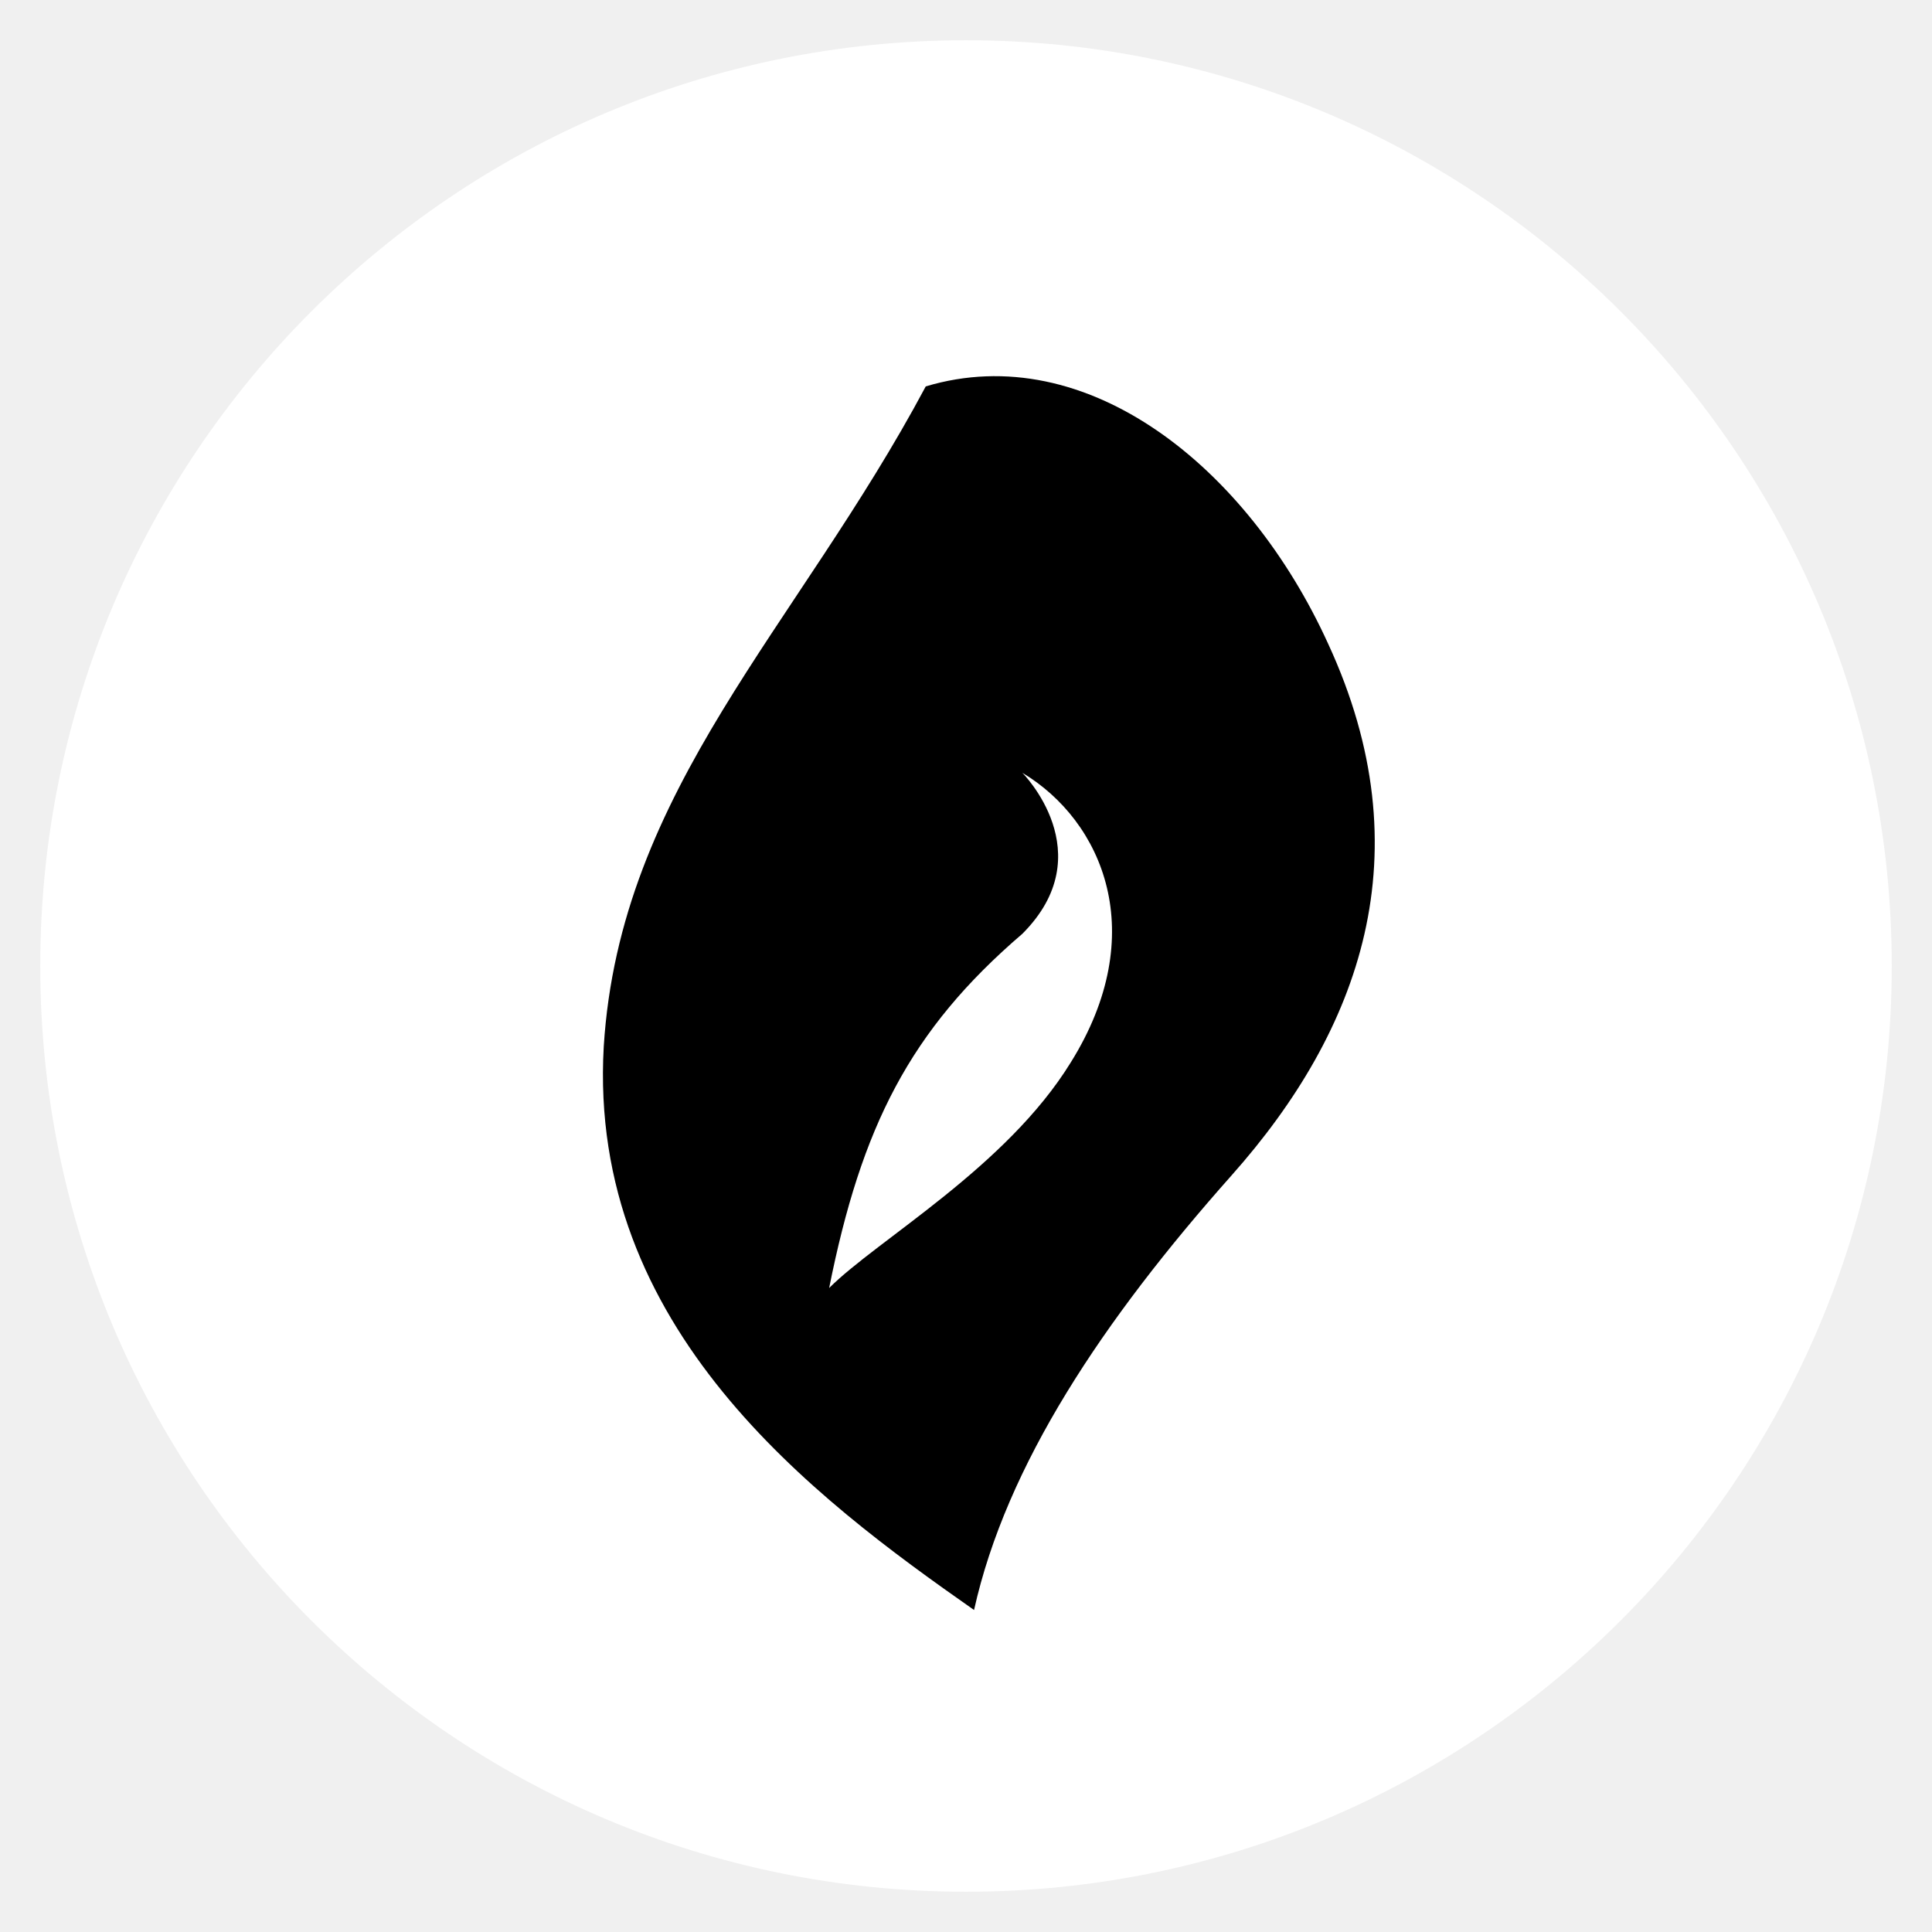
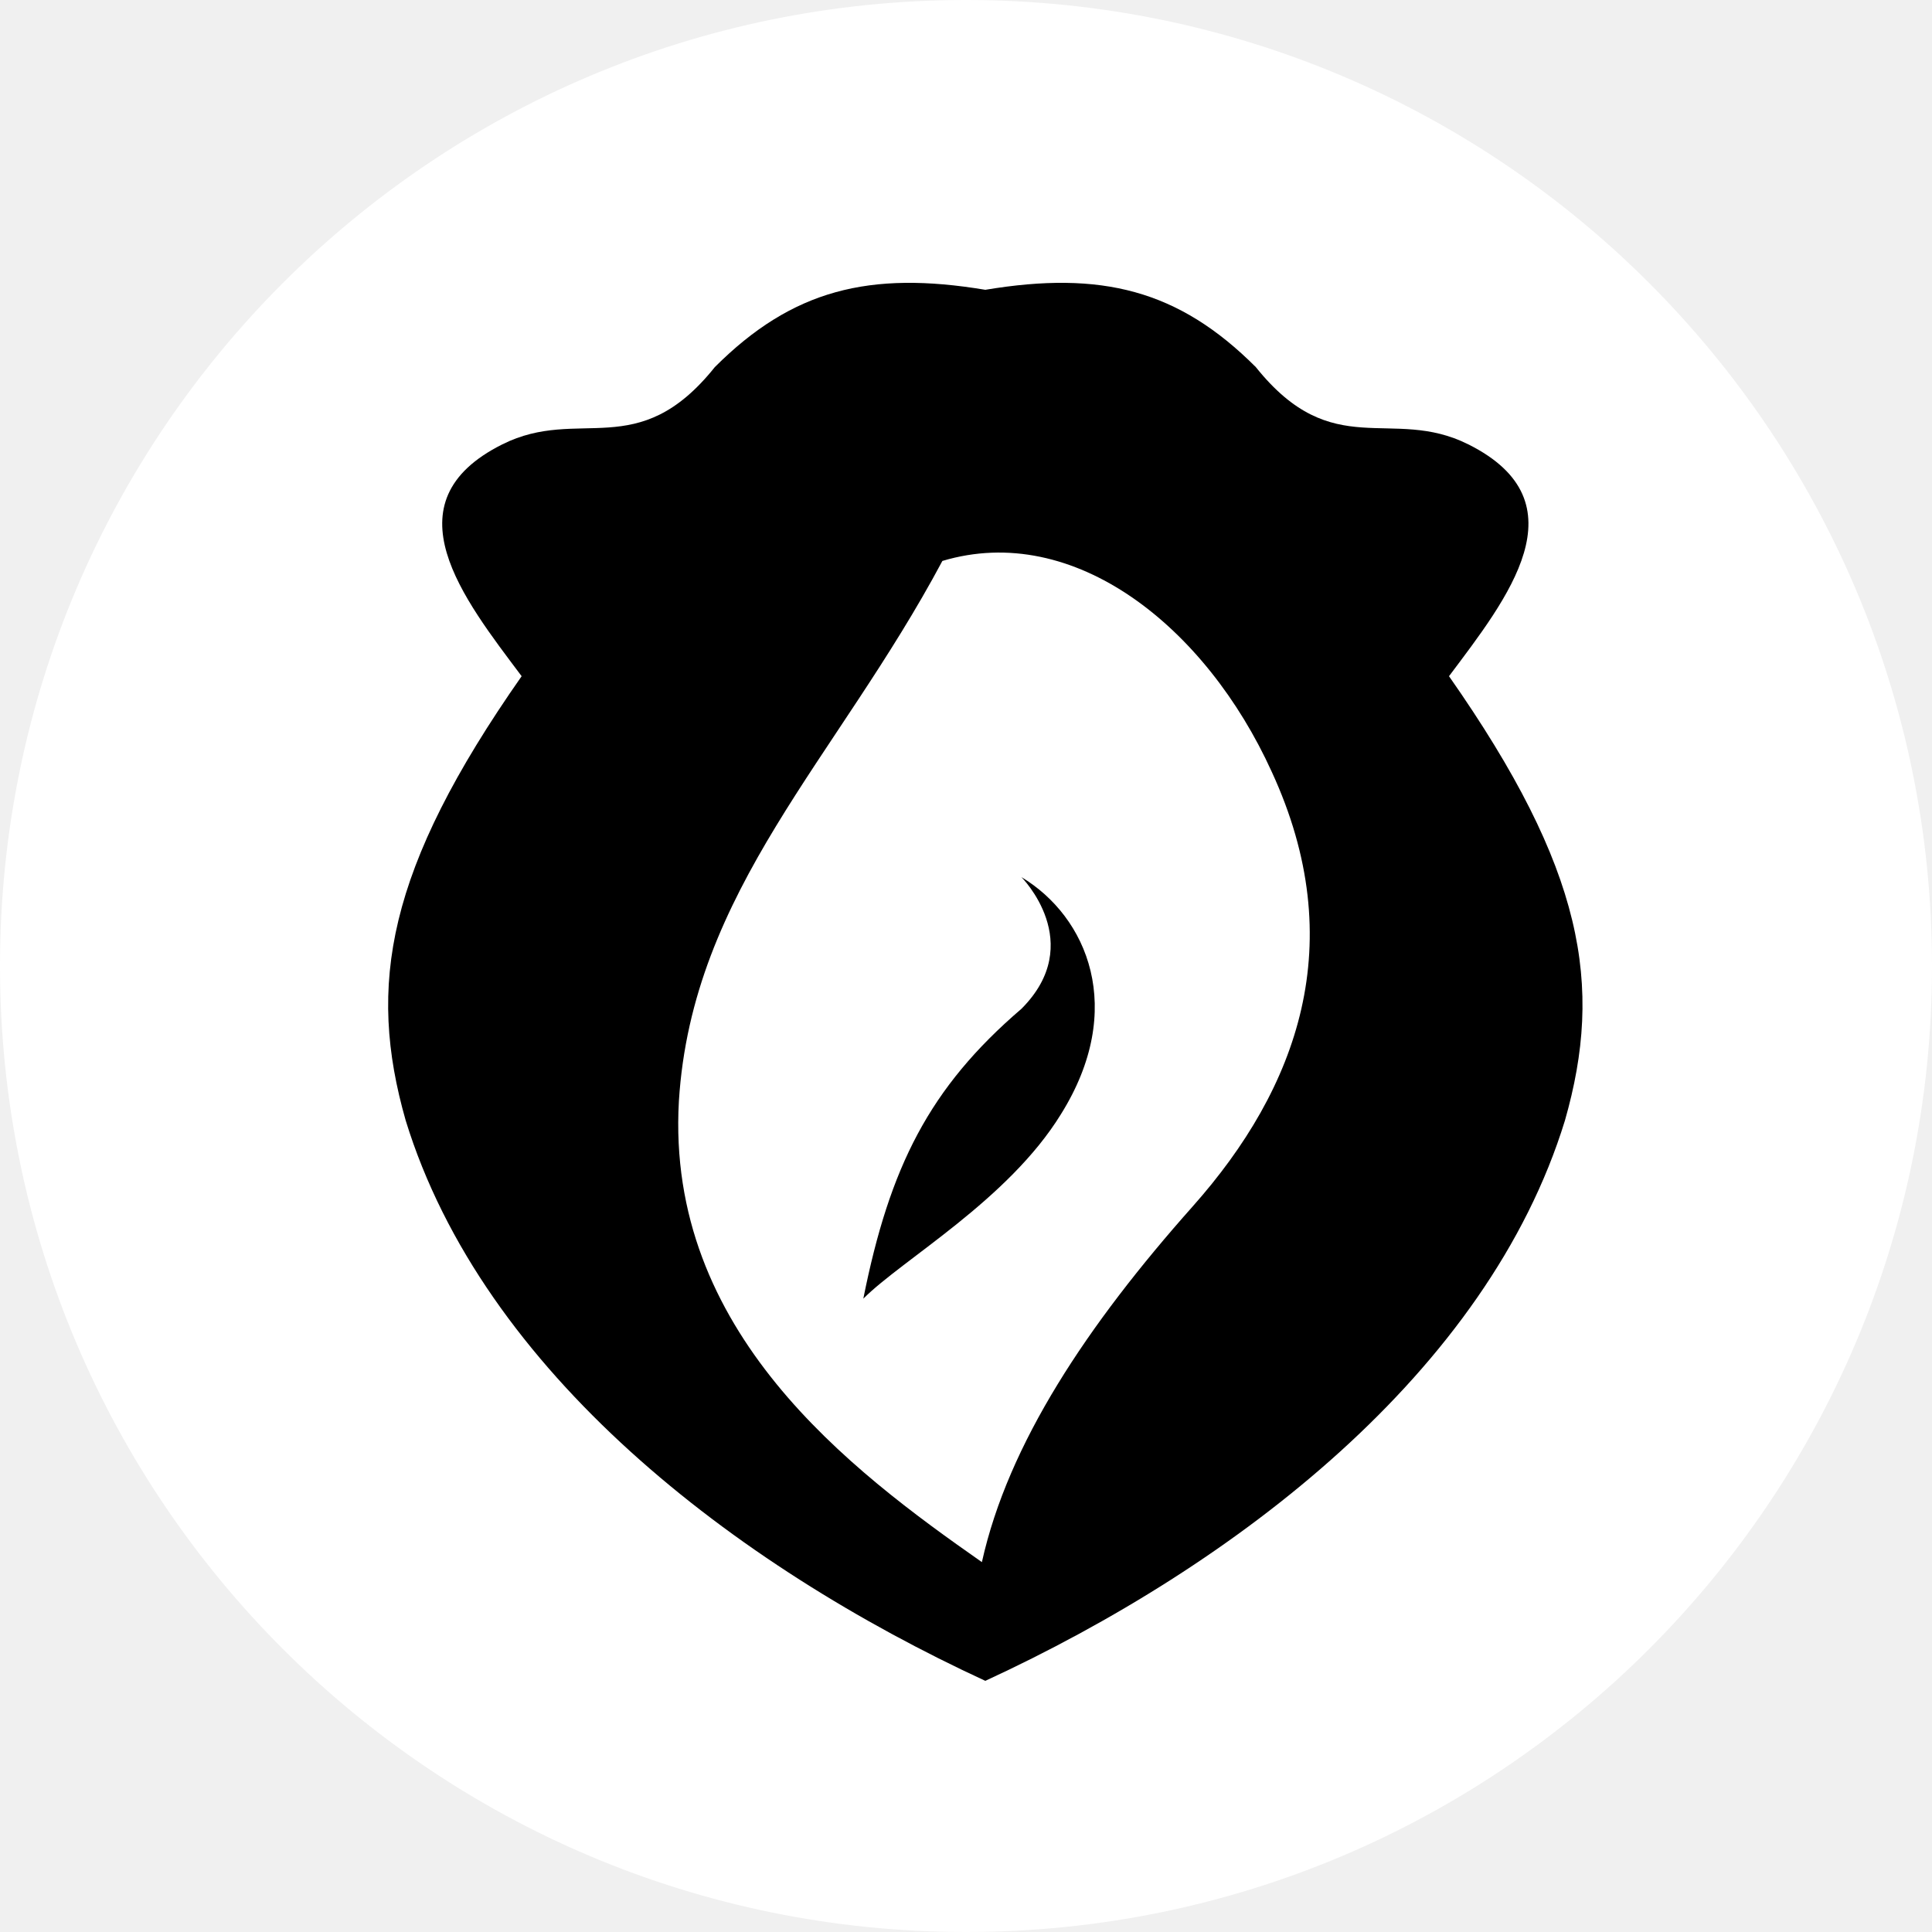
- <svg xmlns="http://www.w3.org/2000/svg" viewBox="0 0 240 240" width="240" height="240" role="img" aria-label="Prometheus logo minimal">
-   <circle cx="120" cy="120" r="115" fill="white" />
-   <g transform="translate(15,10)">
-     <path d="M100 38              C84 68, 62 88, 60 120              C58 155, 86 176, 106 190              C110 172, 122 154, 138 136              C154 118, 162 96, 150 70              C140 48, 120 32, 100 38 Z" fill="black" />
-     <path d="M112 86              C122 92, 128 106, 118 122              C110 135, 94 144, 88 150              C92 130, 98 118, 112 106              C122 96, 112 86, 112 86 Z" fill="white" />
+ <svg xmlns="http://www.w3.org/2000/svg" viewBox="0 0 180 180" role="img" aria-label="Prometheus logo minimal">
+   <circle cx="90" cy="90" r="90" fill="white" />
+   <g transform="scale(0.9) translate(10,10)">
+     <path d="M92 164          C118 152, 144 132, 152 106          C156 92, 154 80, 140 60          C146 52, 154 42, 142 36          C134 32, 128 38, 120 28          C112 20, 104 18, 92 20          C80 18, 72 20, 64 28          C56 38, 50 32, 42 36          C30 42, 38 52, 44 60          C30 80, 28 92, 32 106          C40 132, 66 152, 92 164          Z" fill="black" stroke="none" />
+     <path d="M 87.554 48.069 C 76.644 68.525 61.643 82.162 60.279 103.98 C 58.915 127.846 78.008 142.165 91.645 151.711 C 94.372 139.437 102.555 127.164 113.465 114.89 C 124.374 102.617 129.829 87.616 121.647 69.888 C 114.828 54.887 101.191 43.977 87.554 48.069 Z" fill="white" style="" />
+     <path d="M 95.736 80.798 C 102.555 84.888 106.646 94.434 99.827 105.344 C 94.372 114.209 83.462 120.345 79.371 124.436 C 82.099 110.799 86.19 102.617 95.736 94.434 C 102.555 87.616 95.736 80.798 95.736 80.798 Z" fill="black" style="" />
  </g>
</svg>
